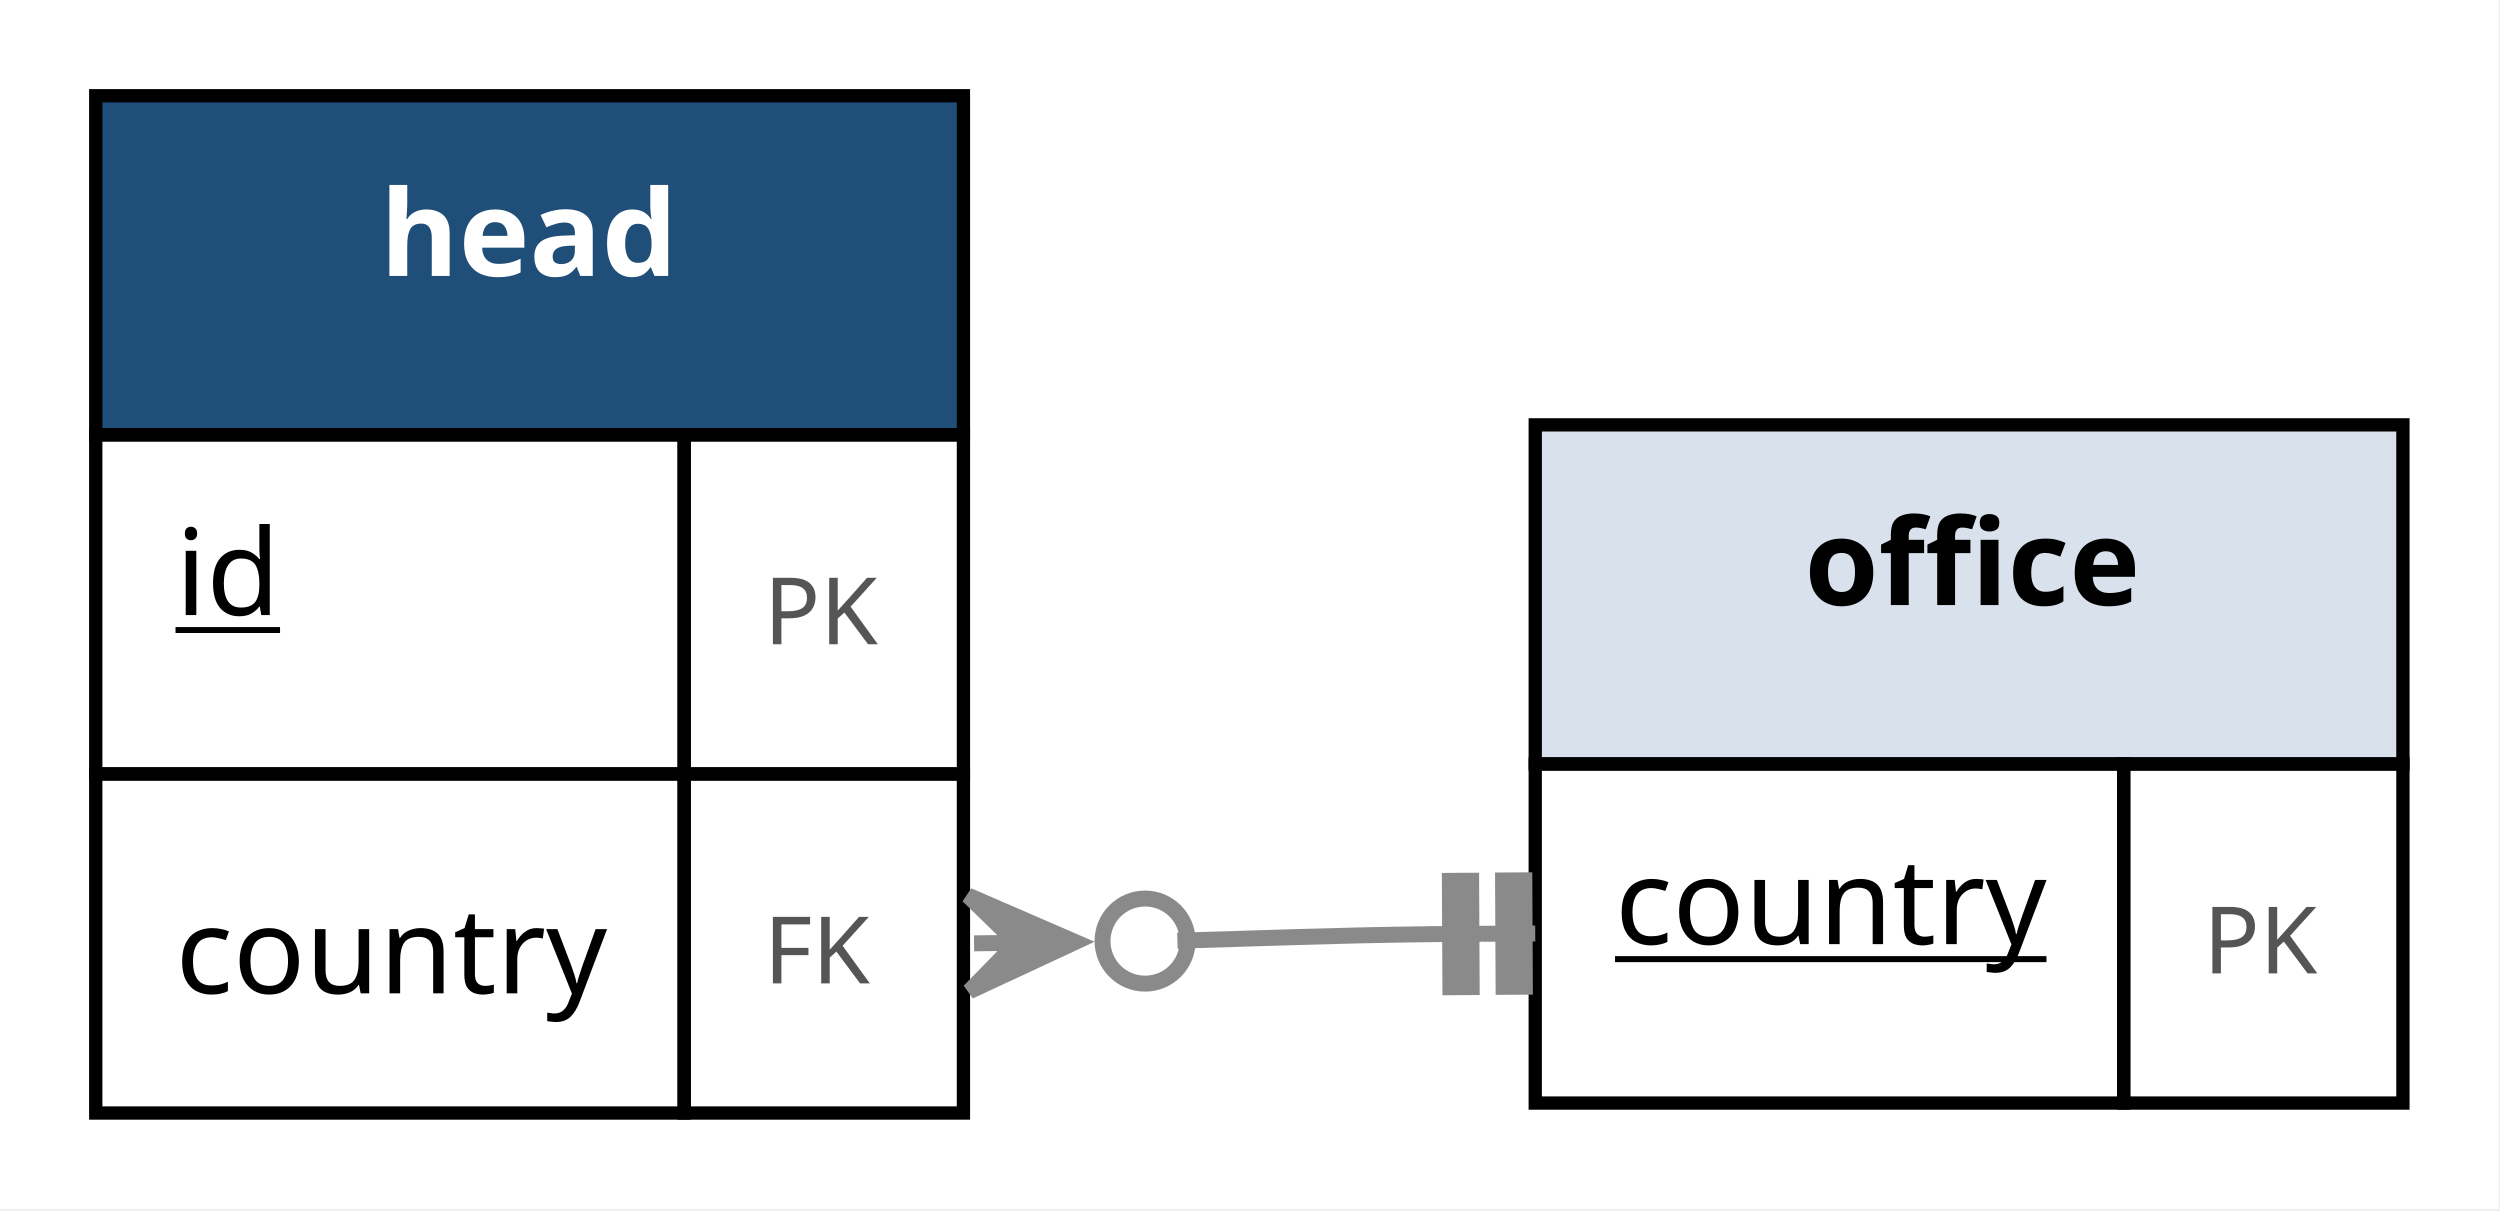
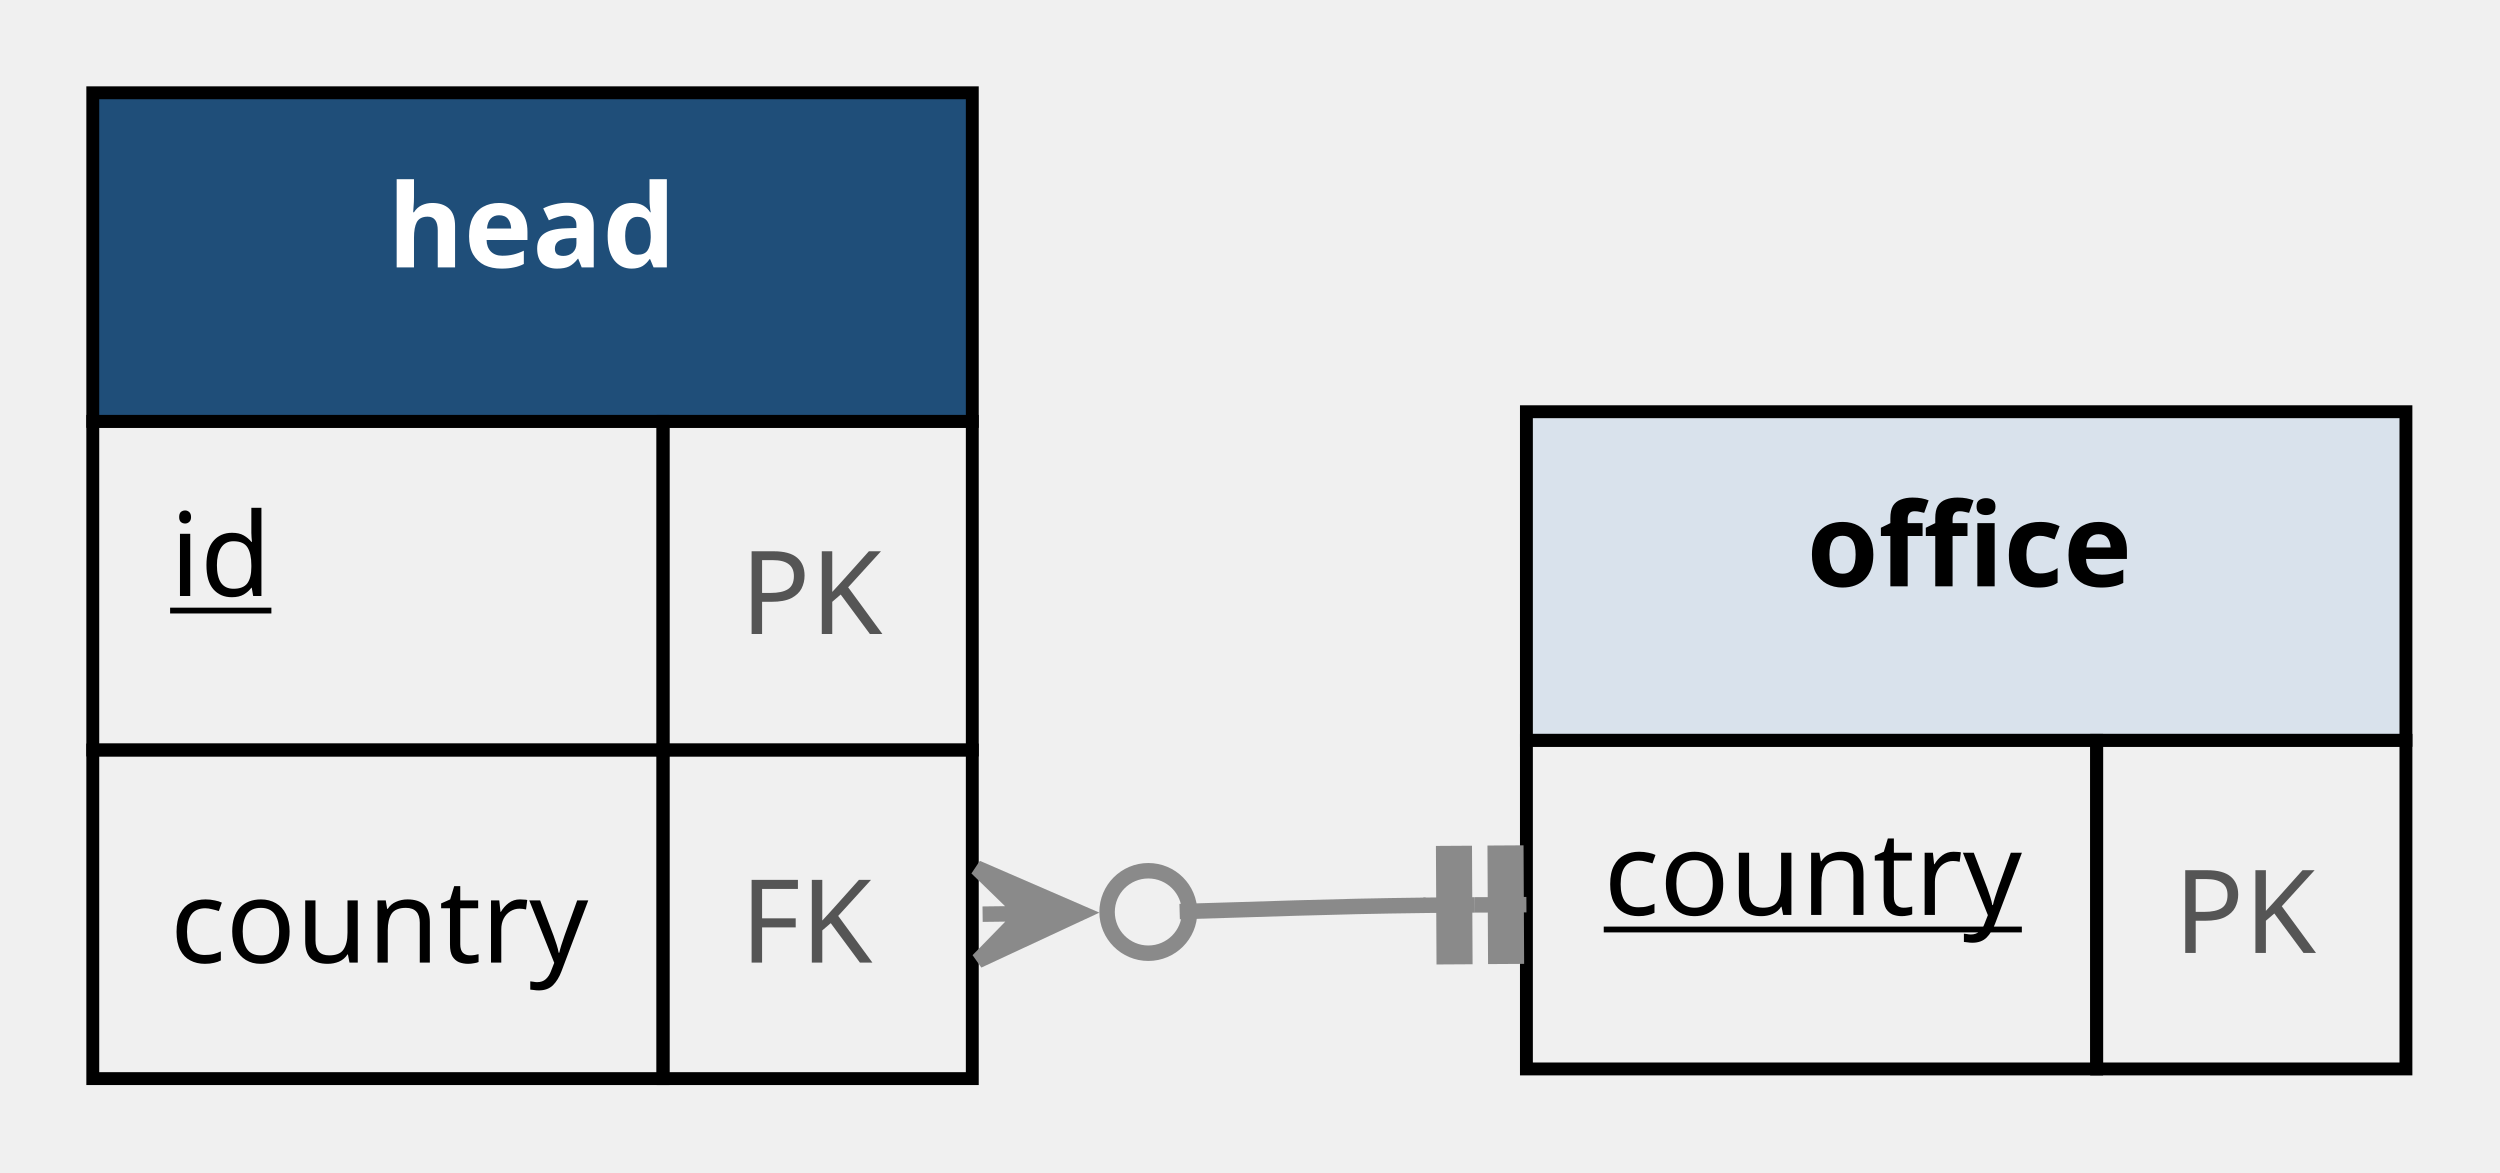
- <svg xmlns="http://www.w3.org/2000/svg" width="188pt" height="91pt" viewBox="0.00 0.00 188.00 91.00">
+ <svg xmlns="http://www.w3.org/2000/svg" width="194pt" height="91pt" viewBox="0.00 0.00 194.00 91.00">
  <g id="graph0" class="graph" transform="scale(1 1) rotate(0) translate(7.2 83.7)">
-     <polygon fill="white" stroke="none" points="-7.2,7.2 -7.2,-83.7 180.7,-83.7 180.7,7.2 -7.2,7.2" />
    <g id="node1" class="node">
-       <polygon fill="#1f4e79" stroke="none" points="0,-51 0,-76.5 65.25,-76.5 65.25,-51 0,-51" />
-       <polygon fill="none" stroke="#000000" points="0,-51 0,-76.5 65.25,-76.5 65.25,-51 0,-51" />
-       <text xml:space="preserve" text-anchor="start" x="21.38" y="-62.95" font-family="Noto Sans KR" font-weight="bold" font-size="9.00" fill="#ffffff">head</text>
+       <polygon fill="#1f4e79" stroke="none" points="0,-51 0,-76.5 68.25,-76.5 68.25,-51 0,-51" />
+       <polygon fill="none" stroke="#000000" points="0,-51 0,-76.5 68.25,-76.5 68.25,-51 0,-51" />
+       <text xml:space="preserve" text-anchor="start" x="22.88" y="-62.95" font-family="Noto Sans KR" font-weight="bold" font-size="9.00" fill="#ffffff">head</text>
      <polygon fill="none" stroke="#000000" points="0,-25.5 0,-51 44.25,-51 44.25,-25.5 0,-25.5" />
      <text xml:space="preserve" text-anchor="start" x="6" y="-37.45" font-family="Noto Sans KR" text-decoration="underline" font-size="9.00">id</text>
-       <polygon fill="none" stroke="#000000" points="44.25,-25.5 44.25,-51 65.25,-51 65.25,-25.5 44.25,-25.5" />
-       <text xml:space="preserve" text-anchor="start" x="50.25" y="-35.25" font-family="Noto Sans KR" font-size="7.00" fill="#555555">PK</text>
+       <polygon fill="none" stroke="#000000" points="44.25,-25.5 44.25,-51 68.25,-51 68.25,-25.5 44.25,-25.5" />
+       <text xml:space="preserve" text-anchor="start" x="50.25" y="-34.5" font-family="Noto Sans KR" font-size="9.00" fill="#555555">PK</text>
      <polygon fill="none" stroke="#000000" points="0,0 0,-25.5 44.25,-25.5 44.25,0 0,0" />
      <text xml:space="preserve" text-anchor="start" x="6" y="-9" font-family="Noto Sans KR" font-size="9.00">country</text>
-       <polygon fill="none" stroke="#000000" points="44.25,0 44.25,-25.5 65.25,-25.5 65.25,0 44.25,0" />
-       <text xml:space="preserve" text-anchor="start" x="50.25" y="-9.75" font-family="Noto Sans KR" font-size="7.00" fill="#555555">FK</text>
+       <polygon fill="none" stroke="#000000" points="44.25,0 44.25,-25.5 68.25,-25.5 68.25,0 44.25,0" />
+       <text xml:space="preserve" text-anchor="start" x="50.25" y="-9" font-family="Noto Sans KR" font-size="9.00" fill="#555555">FK</text>
    </g>
    <g id="node2" class="node">
-       <polygon fill="#d9e2ec" stroke="none" points="108.25,-26.25 108.25,-51.75 173.5,-51.75 173.5,-26.25 108.25,-26.25" />
-       <polygon fill="none" stroke="#000000" points="108.25,-26.25 108.25,-51.75 173.5,-51.75 173.5,-26.25 108.25,-26.25" />
-       <text xml:space="preserve" text-anchor="start" x="128.5" y="-38.2" font-family="Noto Sans KR" font-weight="bold" font-size="9.00" fill="#000000">office</text>
-       <polygon fill="none" stroke="#000000" points="108.25,-0.75 108.25,-26.25 152.5,-26.25 152.5,-0.75 108.25,-0.75" />
-       <text xml:space="preserve" text-anchor="start" x="114.25" y="-12.7" font-family="Noto Sans KR" text-decoration="underline" font-size="9.00">country</text>
-       <polygon fill="none" stroke="#000000" points="152.5,-0.75 152.5,-26.25 173.5,-26.25 173.5,-0.75 152.5,-0.75" />
-       <text xml:space="preserve" text-anchor="start" x="158.5" y="-10.5" font-family="Noto Sans KR" font-size="7.00" fill="#555555">PK</text>
+       <polygon fill="#d9e2ec" stroke="none" points="111.25,-26.25 111.25,-51.75 179.5,-51.75 179.5,-26.25 111.25,-26.25" />
+       <polygon fill="none" stroke="#000000" points="111.25,-26.25 111.25,-51.75 179.5,-51.75 179.5,-26.25 111.25,-26.25" />
+       <text xml:space="preserve" text-anchor="start" x="133" y="-38.2" font-family="Noto Sans KR" font-weight="bold" font-size="9.00" fill="#000000">office</text>
+       <polygon fill="none" stroke="#000000" points="111.25,-0.75 111.25,-26.25 155.5,-26.25 155.5,-0.75 111.25,-0.75" />
+       <text xml:space="preserve" text-anchor="start" x="117.25" y="-12.7" font-family="Noto Sans KR" text-decoration="underline" font-size="9.00">country</text>
+       <polygon fill="none" stroke="#000000" points="155.5,-0.75 155.5,-26.25 179.5,-26.25 179.5,-0.75 155.5,-0.75" />
+       <text xml:space="preserve" text-anchor="start" x="161.5" y="-9.75" font-family="Noto Sans KR" font-size="9.00" fill="#555555">PK</text>
    </g>
    <g id="edge1" class="edge">
-       <path fill="none" stroke="#8a8a8a" stroke-width="1.2" d="M81.34,-12.96C87.58,-13.13 92.77,-13.36 100.43,-13.45" />
-       <polygon fill="#8a8a8a" stroke="#8a8a8a" stroke-width="1.2" points="73.65,-12.86 65.7,-9.16 69.25,-12.8 66.05,-12.76 66.05,-12.76 66.05,-12.76 69.25,-12.8 65.6,-16.35 73.65,-12.86" />
-       <ellipse fill="none" stroke="#8a8a8a" stroke-width="1.2" cx="78.91" cy="-12.93" rx="3.2" ry="3.2" />
-       <polygon fill="#8a8a8a" stroke="#8a8a8a" stroke-width="1.2" points="107.47,-9.5 107.43,-17.5 105.83,-17.49 105.87,-9.49 107.47,-9.5" />
-       <polyline fill="none" stroke="#8a8a8a" stroke-width="1.2" points="108.25,-13.5 104.25,-13.48" />
-       <polygon fill="#8a8a8a" stroke="#8a8a8a" stroke-width="1.2" points="103.47,-9.47 103.43,-17.47 101.83,-17.46 101.87,-9.46 103.47,-9.47" />
-       <polyline fill="none" stroke="#8a8a8a" stroke-width="1.2" points="104.25,-13.48 100.25,-13.45" />
+       <path fill="none" stroke="#8a8a8a" stroke-width="1.2" d="M84.34,-12.96C90.58,-13.13 95.77,-13.36 103.43,-13.45" />
+       <polygon fill="#8a8a8a" stroke="#8a8a8a" stroke-width="1.2" points="76.65,-12.86 68.7,-9.16 72.25,-12.8 69.05,-12.76 69.05,-12.76 69.05,-12.76 72.25,-12.8 68.6,-16.35 76.65,-12.86" />
+       <ellipse fill="none" stroke="#8a8a8a" stroke-width="1.2" cx="81.91" cy="-12.93" rx="3.2" ry="3.2" />
+       <polygon fill="#8a8a8a" stroke="#8a8a8a" stroke-width="1.2" points="110.47,-9.5 110.43,-17.5 108.83,-17.49 108.87,-9.49 110.47,-9.5" />
+       <polyline fill="none" stroke="#8a8a8a" stroke-width="1.2" points="111.25,-13.5 107.25,-13.48" />
+       <polygon fill="#8a8a8a" stroke="#8a8a8a" stroke-width="1.2" points="106.47,-9.47 106.43,-17.47 104.83,-17.46 104.87,-9.46 106.47,-9.47" />
+       <polyline fill="none" stroke="#8a8a8a" stroke-width="1.2" points="107.25,-13.48 103.25,-13.45" />
    </g>
  </g>
</svg>
